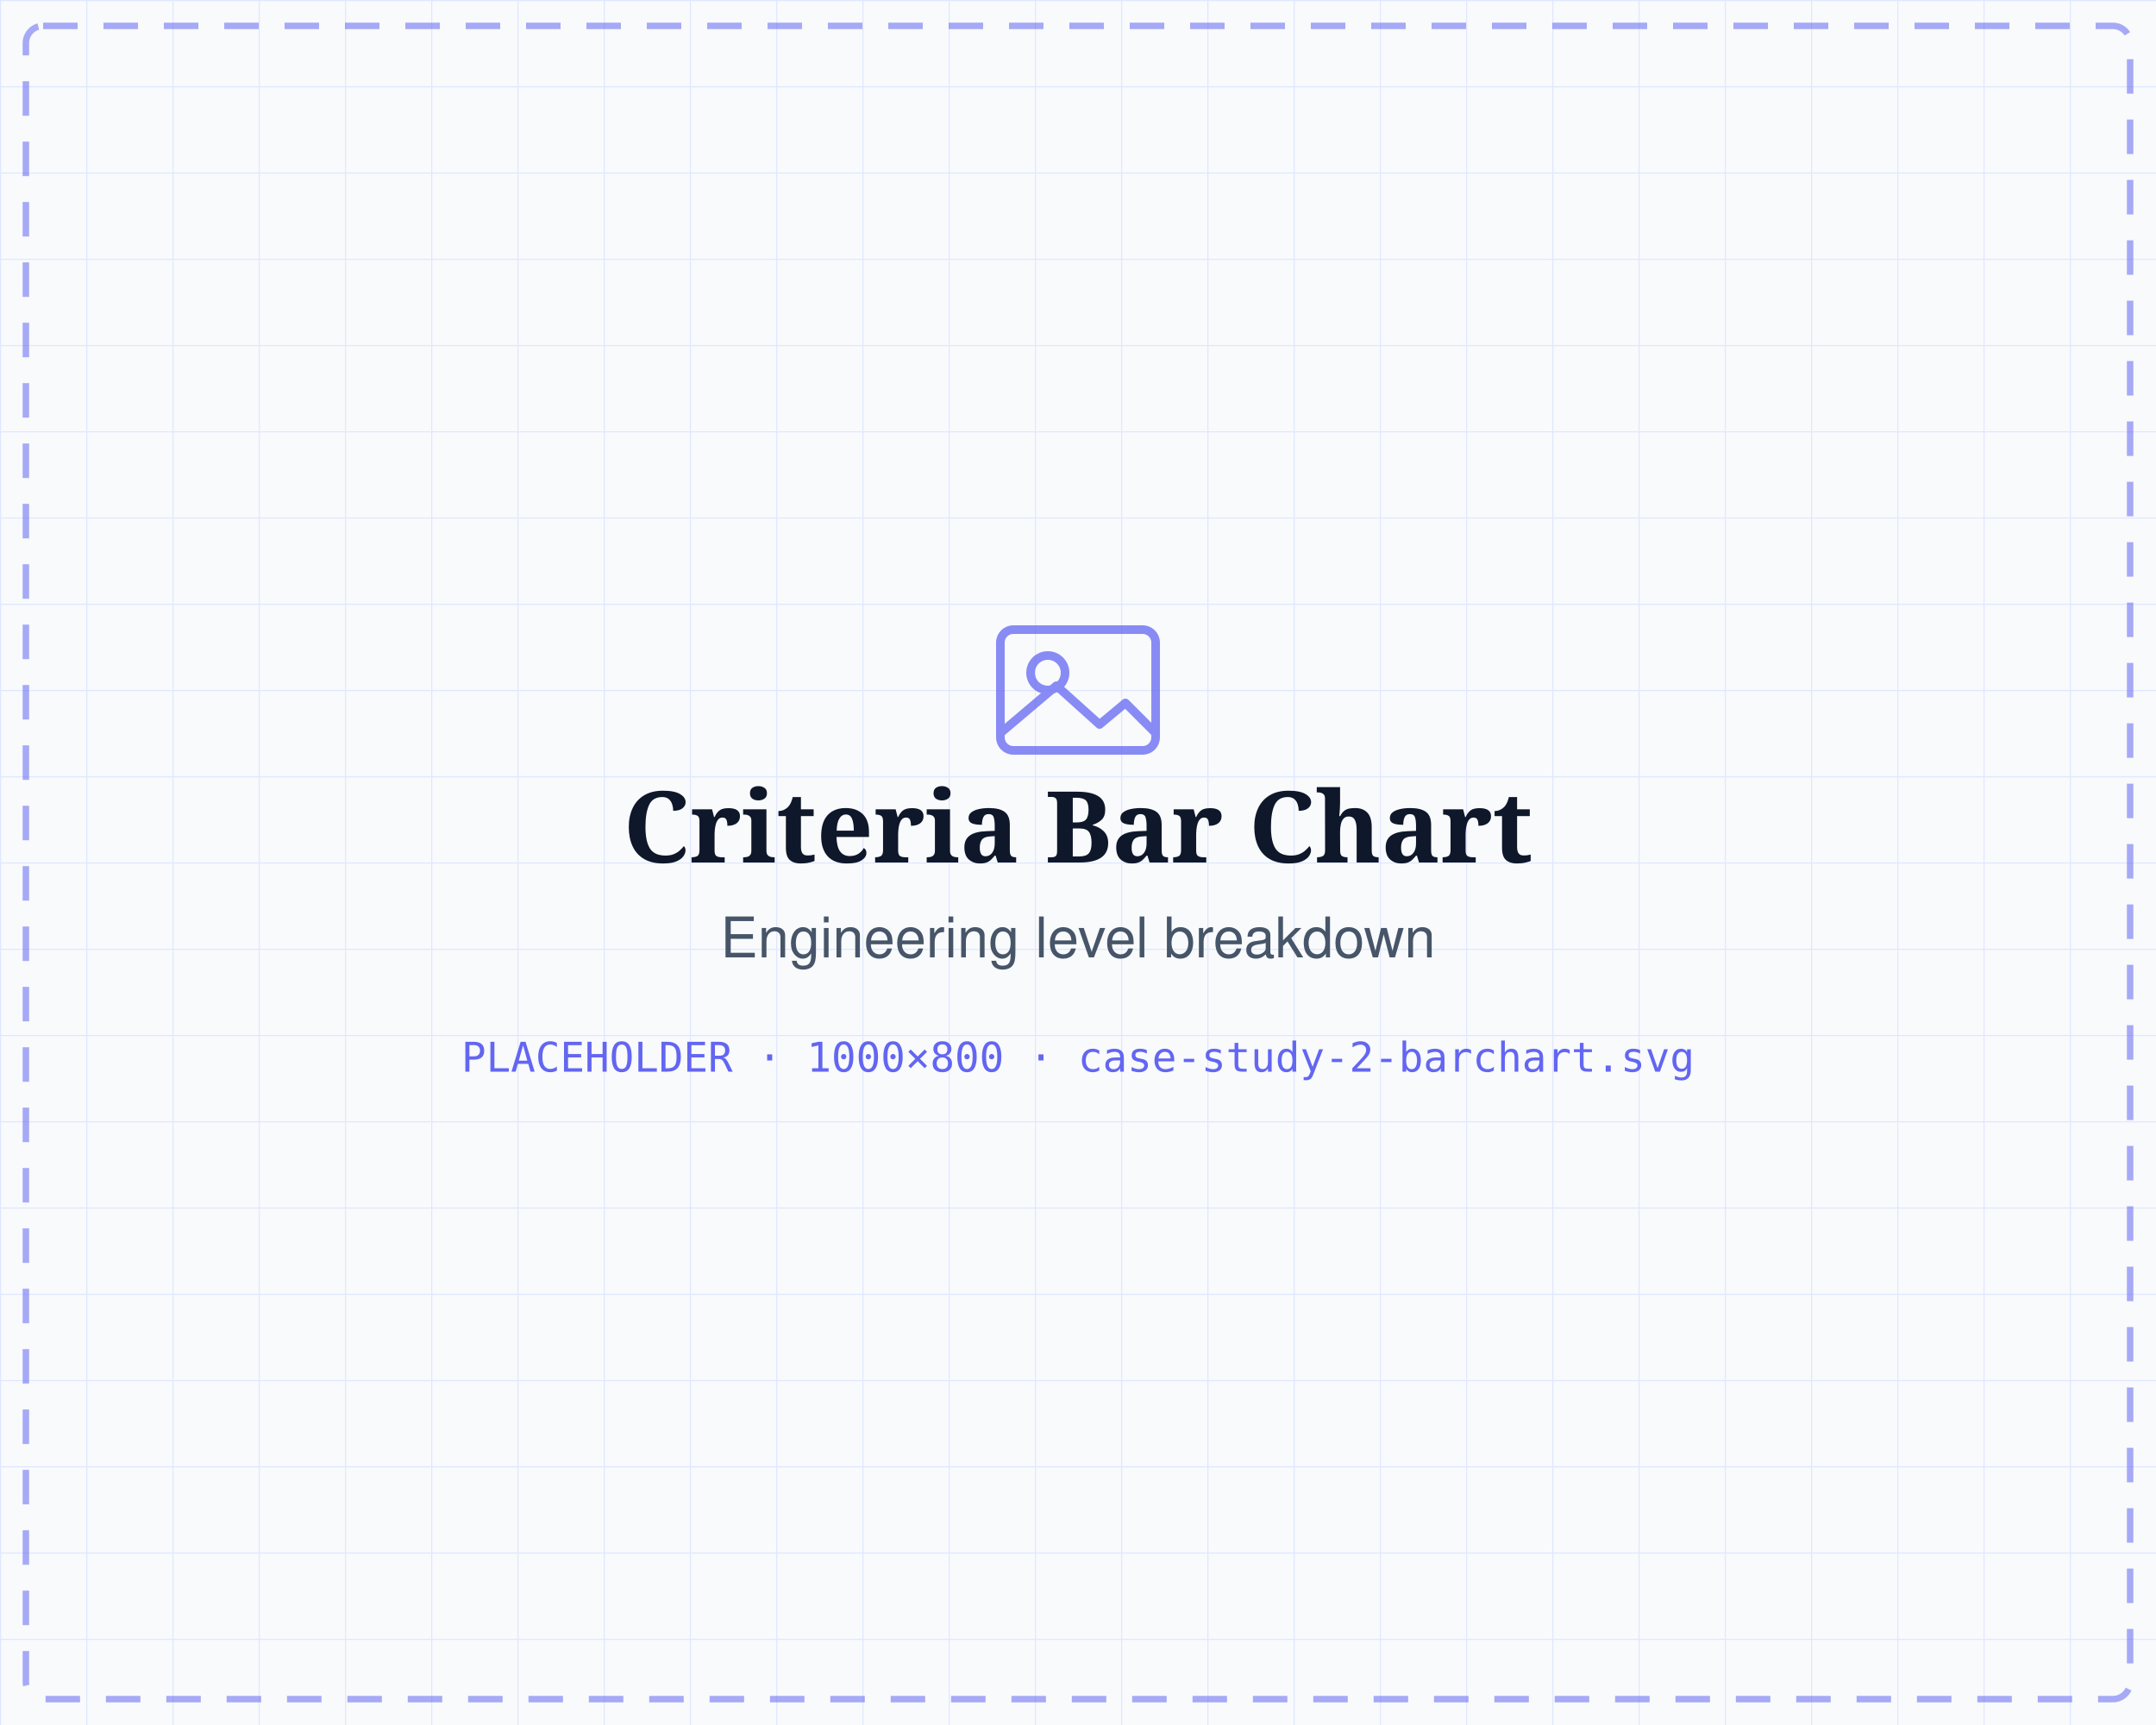
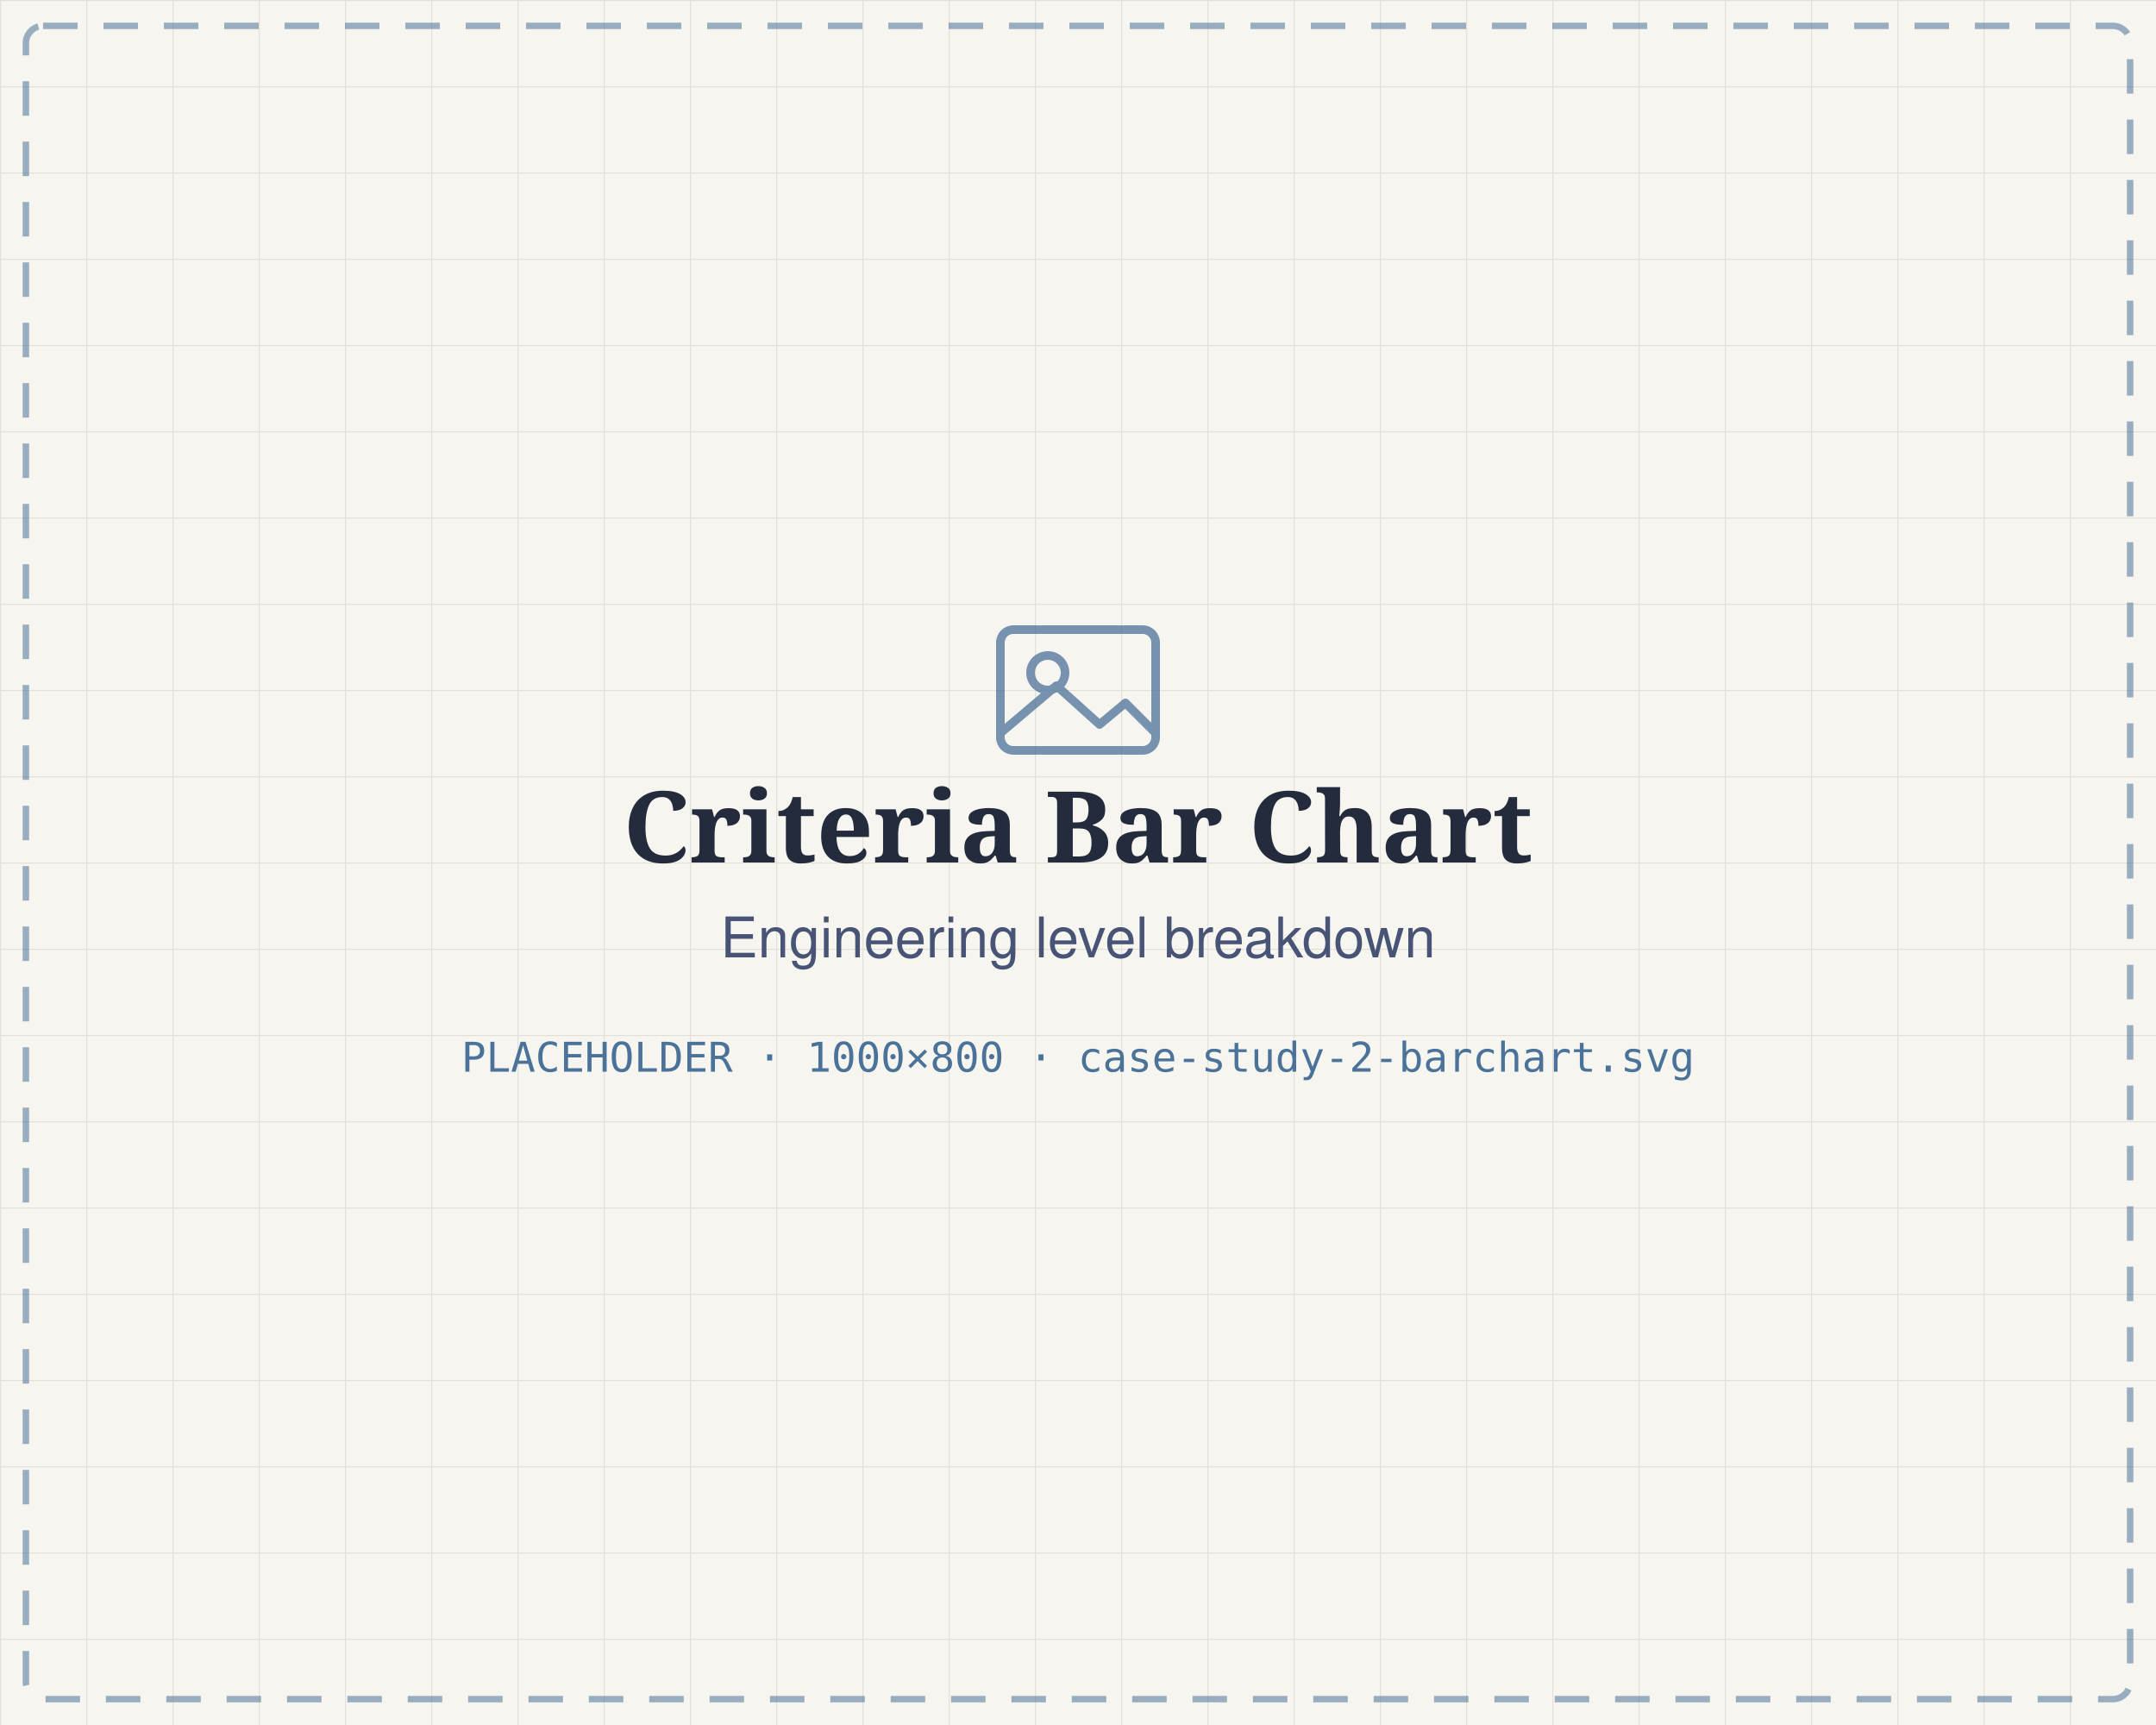
<svg xmlns="http://www.w3.org/2000/svg" viewBox="0 0 1000 800" width="1000" height="800" role="img" aria-label="Placeholder: Criteria Bar Chart">
  <defs>
    <pattern id="grid" width="40" height="40" patternUnits="userSpaceOnUse">
-       <path d="M40 0H0V40" fill="none" stroke="#e0e7ff" stroke-width="1" />
+       <path d="M40 0H0V40" fill="none" stroke="#E2E0D8" stroke-width="1" />
    </pattern>
  </defs>
-   <rect width="1000" height="800" fill="#f8fafc" />
+   <rect width="1000" height="800" fill="#F7F5EF" />
  <rect width="1000" height="800" fill="url(#grid)" />
-   <rect x="12" y="12" width="976" height="776" fill="none" stroke="#6366f1" stroke-width="3" stroke-dasharray="16 12" opacity="0.55" rx="8" />
-   <g transform="translate(500 320)" fill="none" stroke="#6366f1" stroke-width="4" stroke-linecap="round" stroke-linejoin="round" opacity="0.75">
+   <rect x="12" y="12" width="976" height="776" fill="none" stroke="#4B7299" stroke-width="3" stroke-dasharray="16 12" opacity="0.55" rx="8" />
+   <g transform="translate(500 320)" fill="none" stroke="#4B7299" stroke-width="4" stroke-linecap="round" stroke-linejoin="round" opacity="0.75">
    <rect x="-36" y="-28" width="72" height="56" rx="6" />
    <circle cx="-14" cy="-8" r="8" />
    <path d="M-36 20l26-22 20 18 12-10 14 14" />
  </g>
-   <text x="500" y="400" font-family="Bitter, Georgia, serif" font-size="46" font-weight="700" fill="#0f172a" text-anchor="middle">Criteria Bar Chart</text>
-   <text x="500" y="444" font-family="Poppins, Helvetica, Arial, sans-serif" font-size="26" font-weight="500" fill="#475569" text-anchor="middle">Engineering level breakdown</text>
-   <text x="500" y="497" font-family="ui-monospace, SFMono-Regular, Menlo, monospace" font-size="19" fill="#6366f1" text-anchor="middle">PLACEHOLDER · 1000×800 · case-study-2-barchart.svg</text>
+   <text x="500" y="400" font-family="Bitter, Georgia, serif" font-size="46" font-weight="700" fill="#242B3D" text-anchor="middle">Criteria Bar Chart</text>
+   <text x="500" y="444" font-family="Poppins, Helvetica, Arial, sans-serif" font-size="26" font-weight="500" fill="#485475" text-anchor="middle">Engineering level breakdown</text>
+   <text x="500" y="497" font-family="ui-monospace, SFMono-Regular, Menlo, monospace" font-size="19" fill="#4B7299" text-anchor="middle">PLACEHOLDER · 1000×800 · case-study-2-barchart.svg</text>
</svg>
